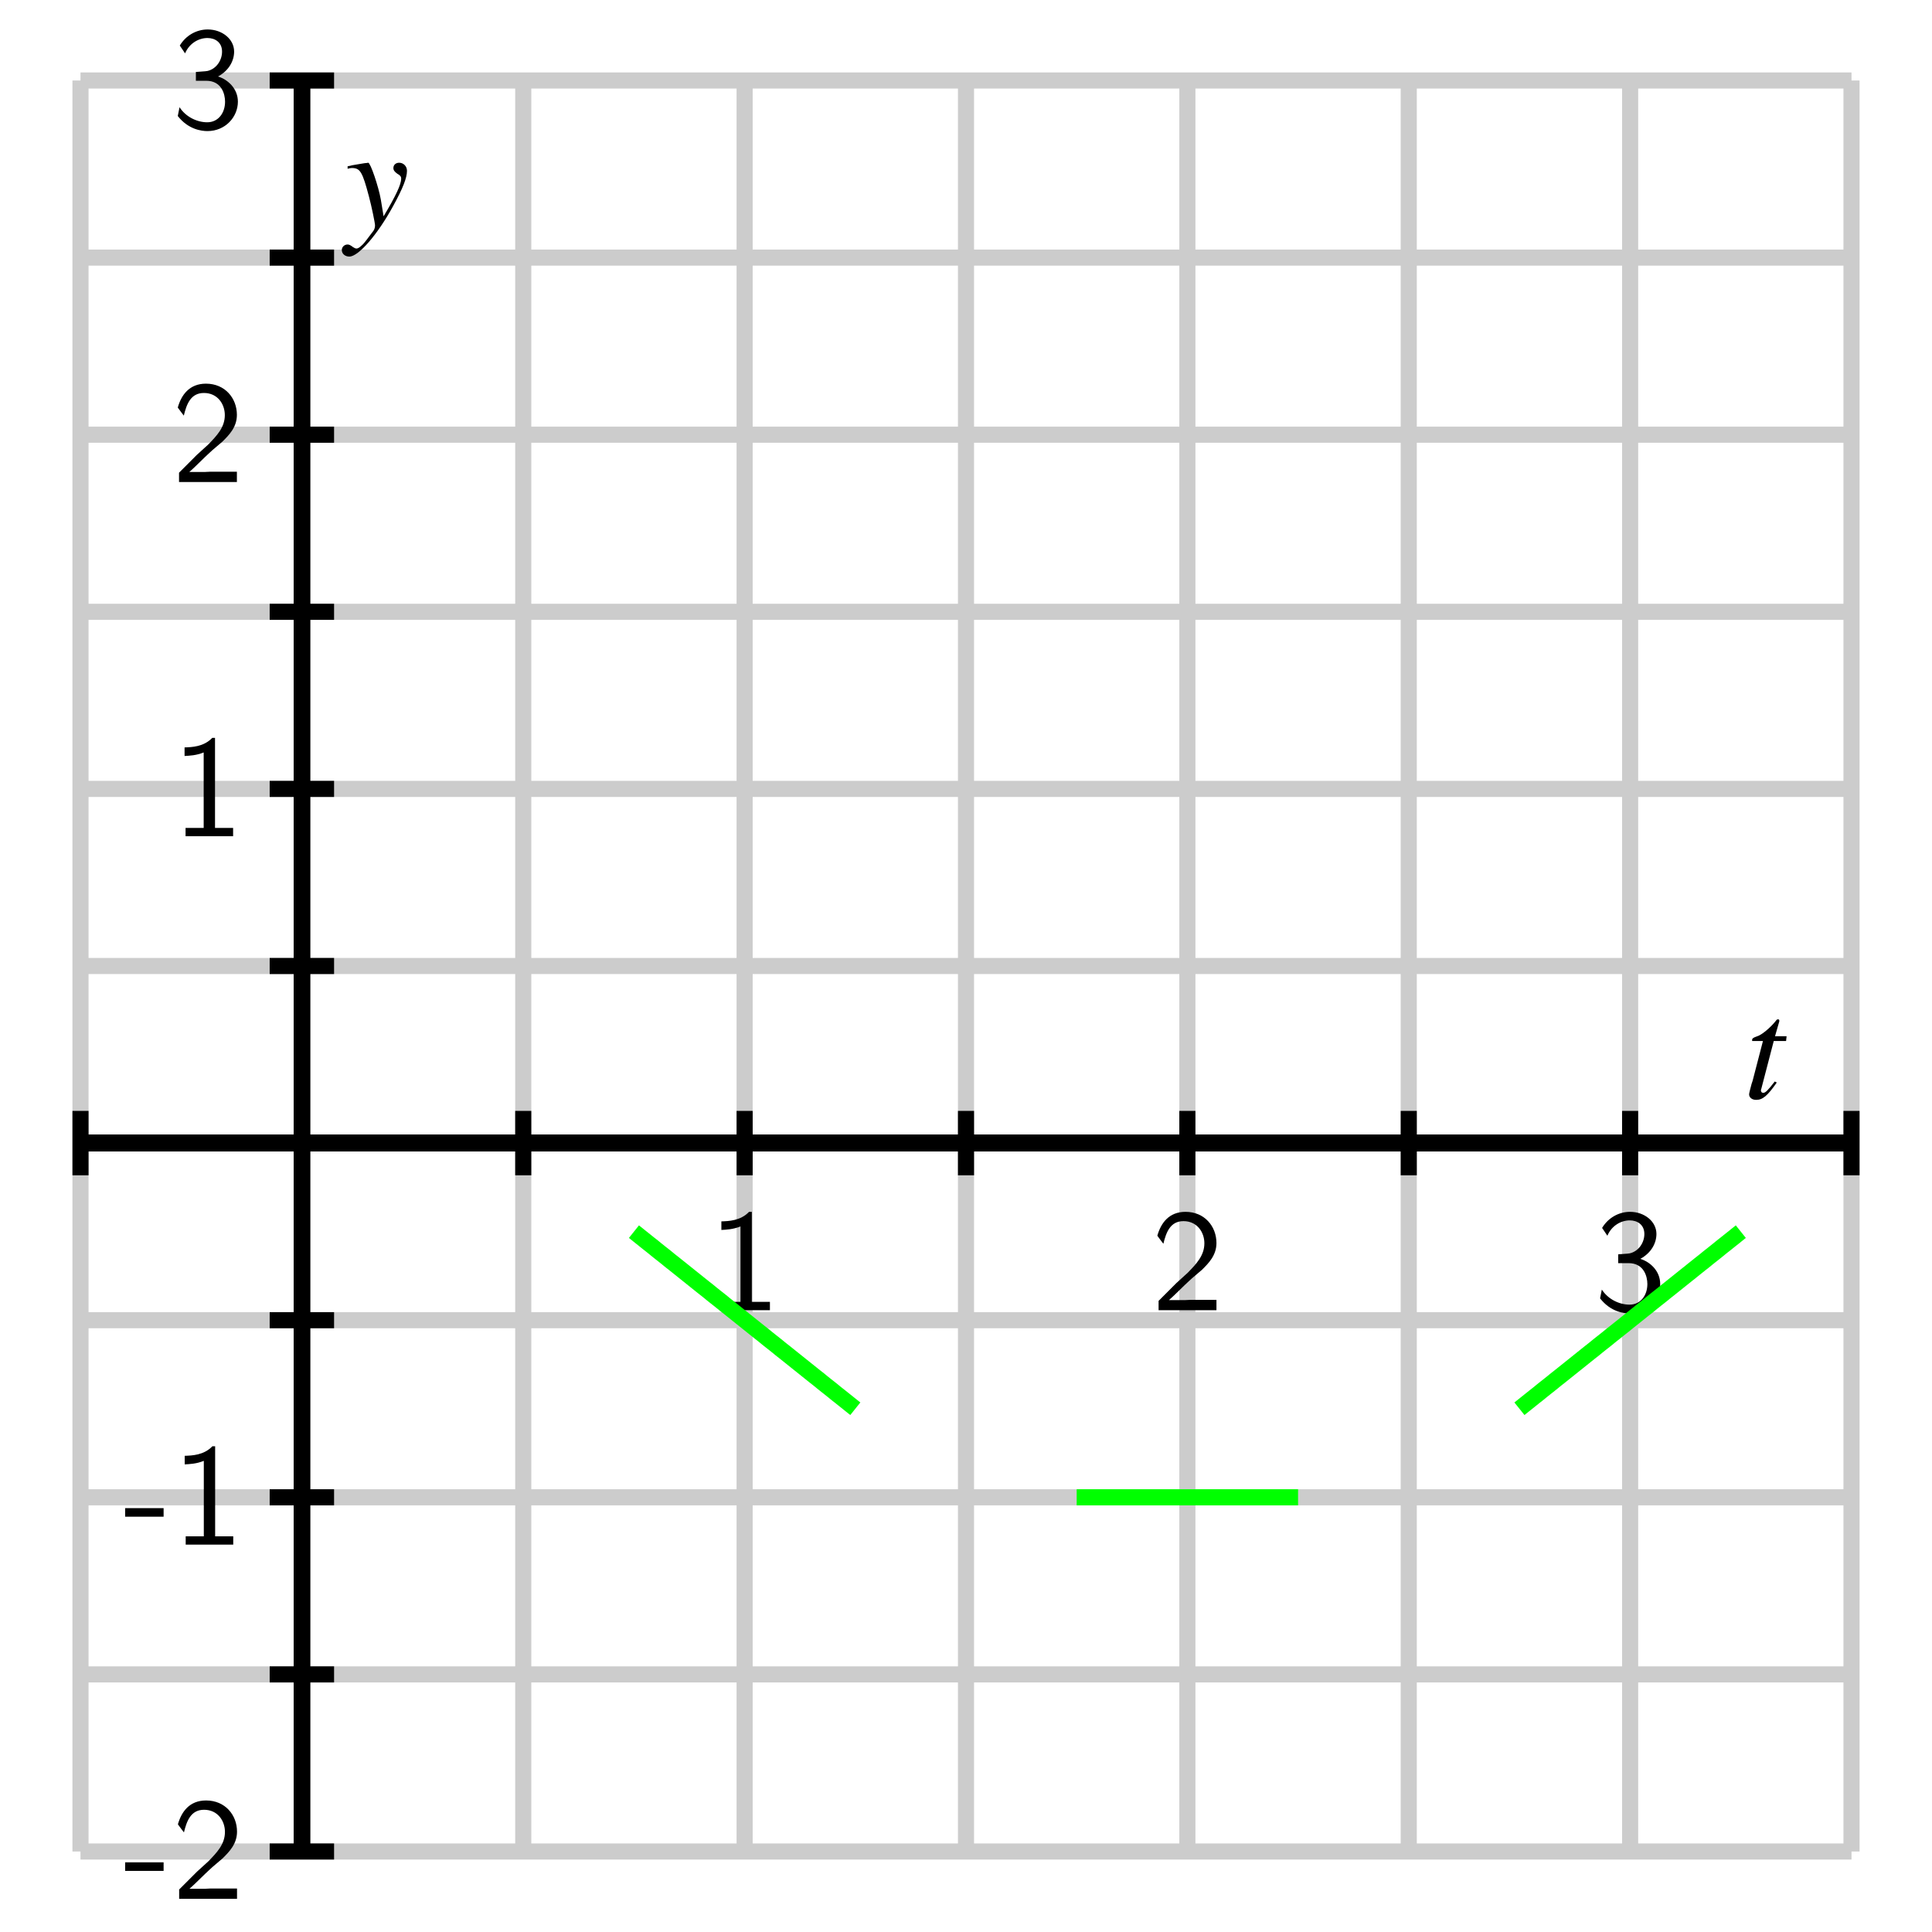
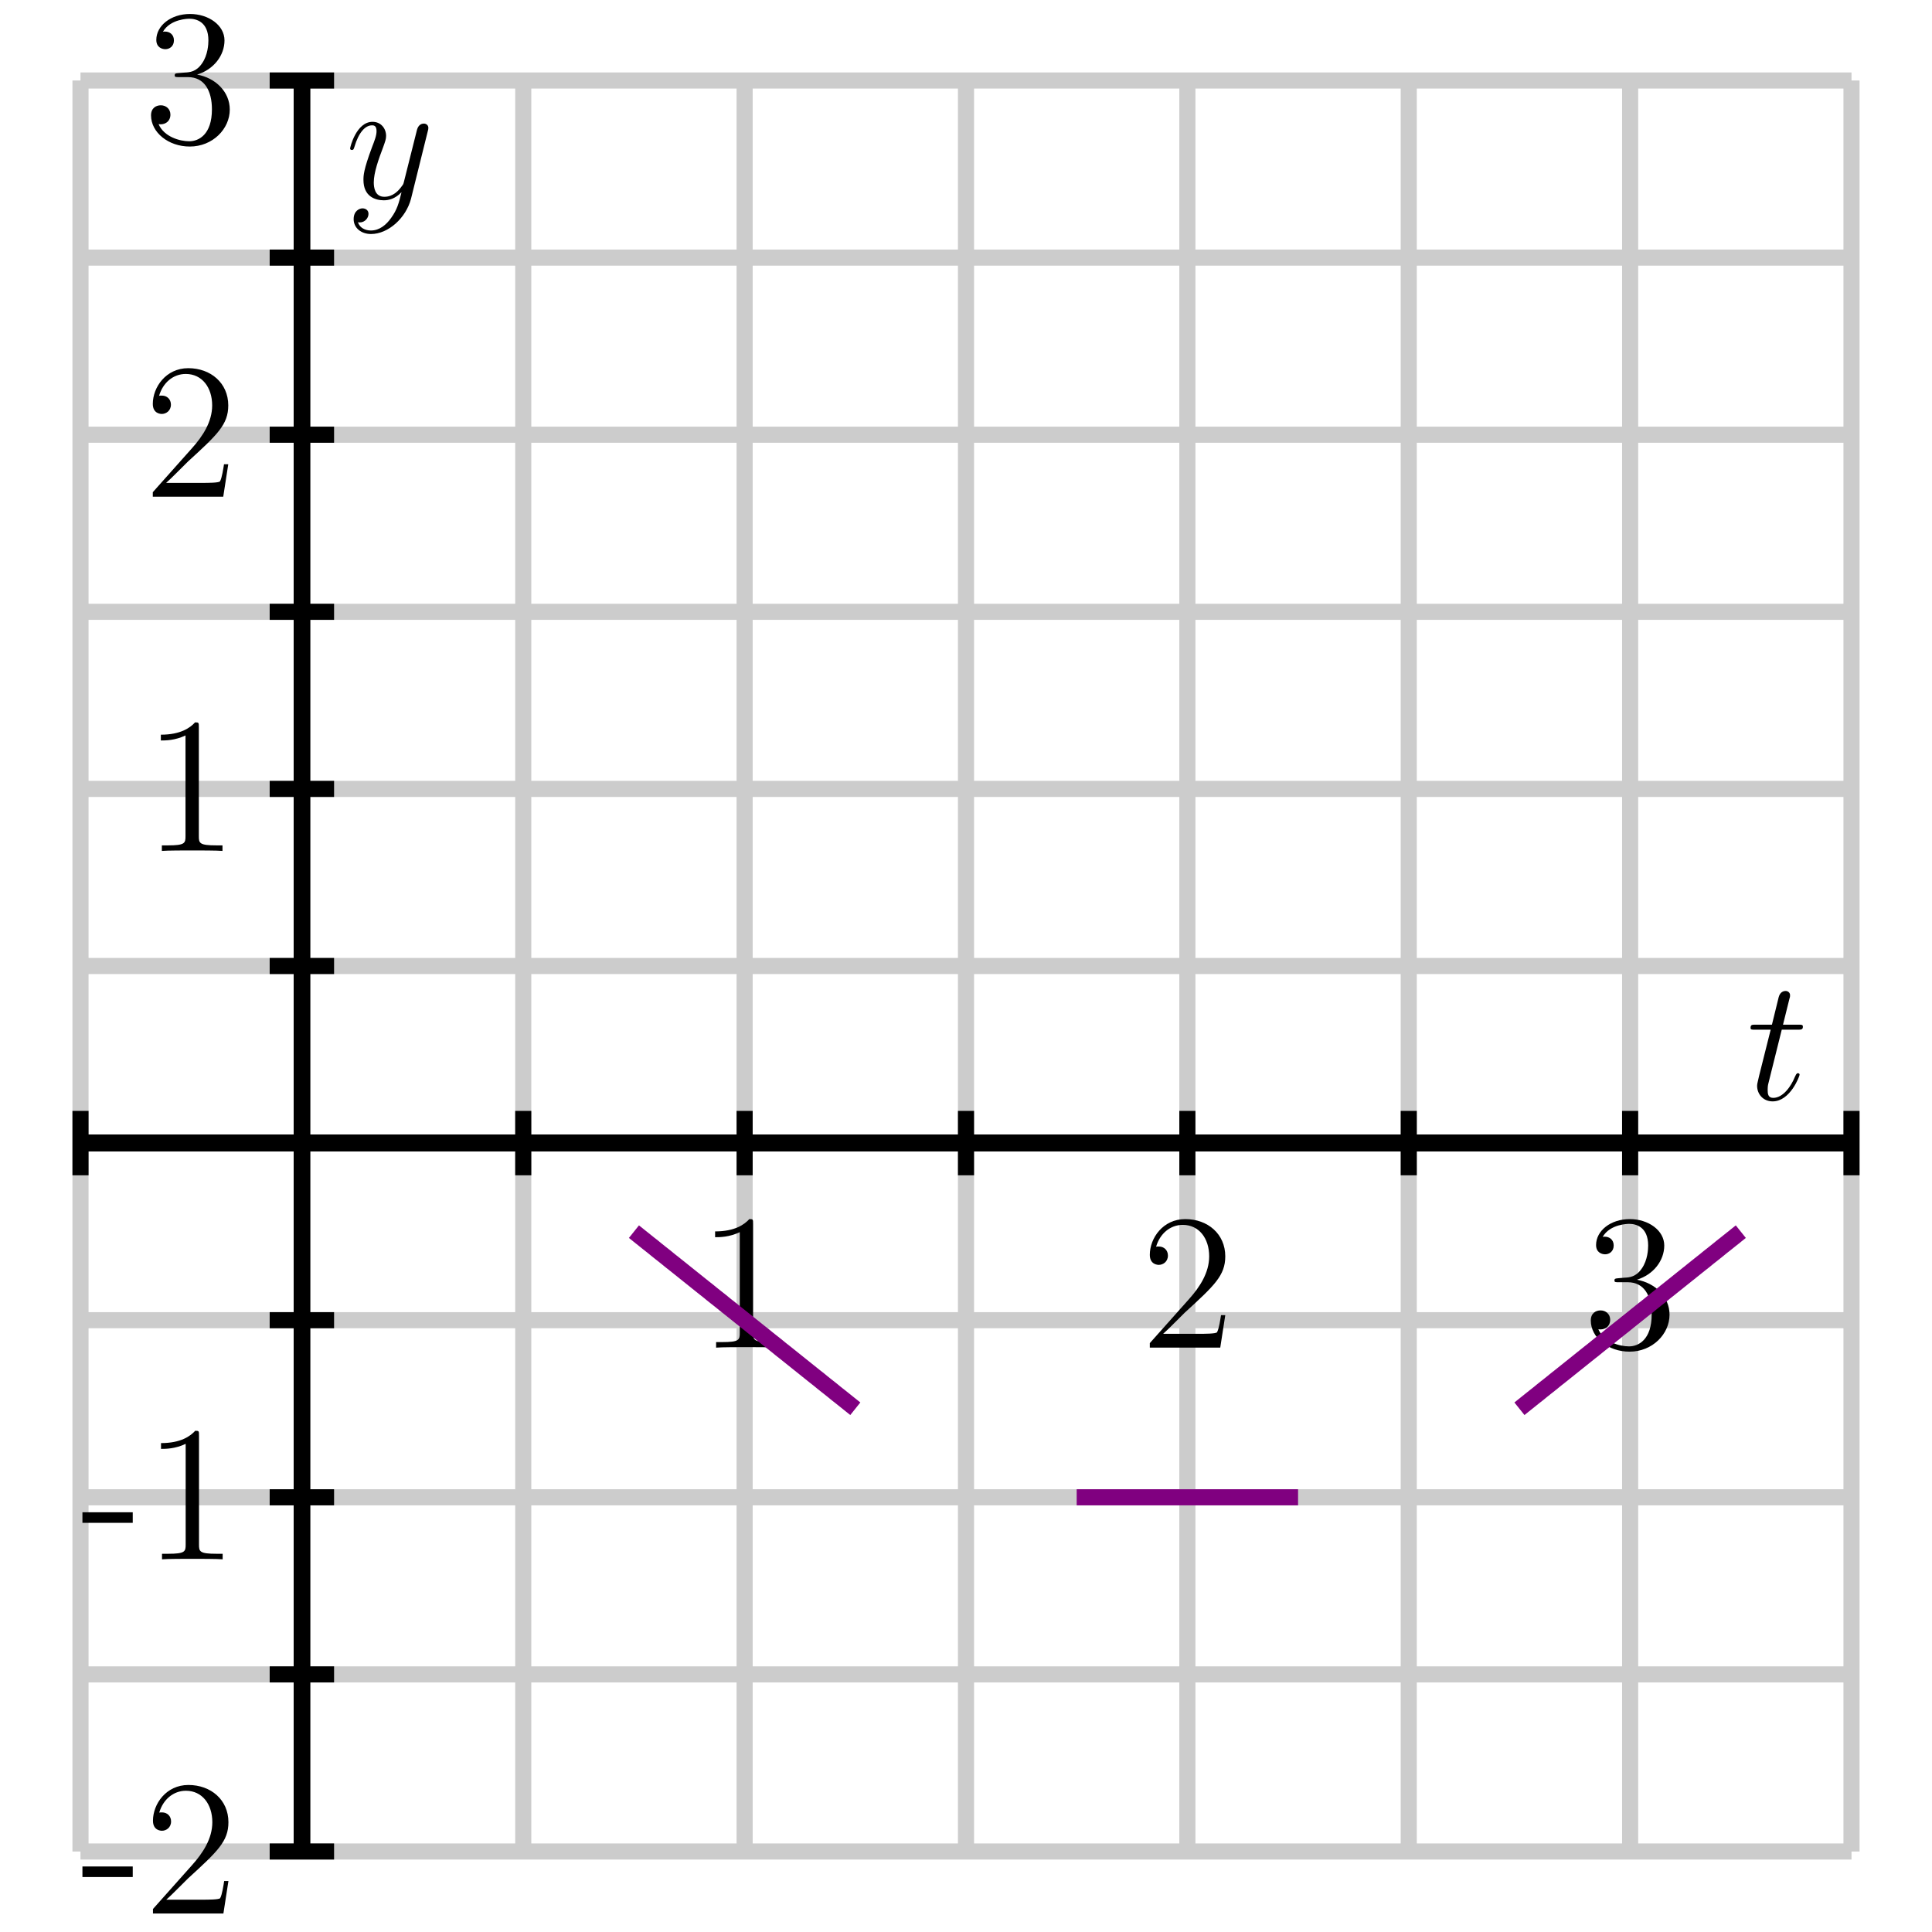
<svg xmlns="http://www.w3.org/2000/svg" xmlns:xlink="http://www.w3.org/1999/xlink" width="120pt" height="120pt" viewBox="0 0 120 120" version="1.1">
  <defs>
    <g>
      <symbol overflow="visible" id="glyph0-0">
        <path style="stroke:none;" d="" />
      </symbol>
      <symbol overflow="visible" id="glyph0-1">
-         <path style="stroke:none;" d="M 2.688 -6.109 L 2.516 -6.109 C 1.984 -5.547 1.234 -5.531 0.797 -5.516 L 0.797 -4.984 C 1.094 -5 1.531 -5.016 1.984 -5.203 L 1.984 -0.516 L 0.859 -0.516 L 0.859 0 L 3.812 0 L 3.812 -0.516 L 2.688 -0.516 Z M 2.688 -6.109 " />
+         <path style="stroke:none;" d="M 3.453 -7.688 C 3.453 -7.969 3.453 -7.984 3.219 -7.984 C 2.922 -7.656 2.328 -7.219 1.094 -7.219 L 1.094 -6.859 C 1.375 -6.859 1.969 -6.859 2.625 -7.172 L 2.625 -0.922 C 2.625 -0.484 2.594 -0.344 1.531 -0.344 L 1.156 -0.344 L 1.156 0 C 1.484 -0.031 2.656 -0.031 3.047 -0.031 C 3.438 -0.031 4.594 -0.031 4.922 0 L 4.922 -0.344 L 4.547 -0.344 C 3.484 -0.344 3.453 -0.484 3.453 -0.922 Z M 3.453 -7.688 " />
      </symbol>
      <symbol overflow="visible" id="glyph0-2">
-         <path style="stroke:none;" d="M 1.562 -1.688 L 0.453 -0.578 L 0.453 0 L 4.047 0 L 4.047 -0.641 L 2.406 -0.641 C 2.297 -0.641 2.188 -0.625 2.078 -0.625 L 1.094 -0.625 C 1.391 -0.875 2.062 -1.562 2.344 -1.812 C 2.516 -1.984 2.984 -2.359 3.156 -2.516 C 3.562 -2.922 4.047 -3.406 4.047 -4.172 C 4.047 -5.203 3.312 -6.109 2.125 -6.109 C 1.094 -6.109 0.594 -5.406 0.375 -4.625 C 0.484 -4.469 0.531 -4.422 0.547 -4.391 C 0.562 -4.375 0.656 -4.25 0.75 -4.125 C 0.922 -4.828 1.172 -5.531 2 -5.531 C 2.844 -5.531 3.297 -4.844 3.297 -4.156 C 3.297 -3.391 2.797 -2.875 2.266 -2.328 Z M 1.562 -1.688 " />
+         <path style="stroke:none;" d="M 5.281 -2.016 L 5.016 -2.016 C 4.984 -1.812 4.891 -1.156 4.766 -0.953 C 4.688 -0.859 4 -0.859 3.641 -0.859 L 1.422 -0.859 C 1.734 -1.125 2.469 -1.891 2.781 -2.188 C 4.609 -3.859 5.281 -4.484 5.281 -5.672 C 5.281 -7.062 4.188 -7.984 2.797 -7.984 C 1.406 -7.984 0.594 -6.797 0.594 -5.766 C 0.594 -5.141 1.109 -5.141 1.156 -5.141 C 1.406 -5.141 1.719 -5.328 1.719 -5.719 C 1.719 -6.047 1.484 -6.281 1.156 -6.281 C 1.047 -6.281 1.016 -6.281 0.984 -6.266 C 1.219 -7.078 1.859 -7.625 2.641 -7.625 C 3.656 -7.625 4.281 -6.781 4.281 -5.672 C 4.281 -4.656 3.703 -3.766 3.016 -3 L 0.594 -0.281 L 0.594 0 L 4.969 0 Z M 5.281 -2.016 " />
      </symbol>
      <symbol overflow="visible" id="glyph0-3">
-         <path style="stroke:none;" d="M 0.828 -4.625 C 1.094 -5.25 1.672 -5.578 2.219 -5.578 C 2.688 -5.578 3.125 -5.312 3.125 -4.734 C 3.125 -4.188 2.766 -3.656 2.219 -3.531 C 2.156 -3.516 2.141 -3.516 1.5 -3.469 L 1.5 -2.922 L 2.141 -2.922 C 3.109 -2.922 3.312 -2.078 3.312 -1.625 C 3.312 -0.922 2.891 -0.344 2.203 -0.344 C 1.578 -0.344 0.875 -0.672 0.484 -1.281 L 0.375 -0.734 C 1.031 0.109 1.859 0.203 2.219 0.203 C 3.328 0.203 4.109 -0.672 4.109 -1.625 C 4.109 -2.438 3.484 -3 2.875 -3.188 C 3.562 -3.562 3.875 -4.172 3.875 -4.734 C 3.875 -5.516 3.125 -6.109 2.234 -6.109 C 1.531 -6.109 0.875 -5.734 0.5 -5.109 Z M 0.828 -4.625 " />
+         <path style="stroke:none;" d="M 2.203 -4.312 C 2 -4.297 1.953 -4.281 1.953 -4.172 C 1.953 -4.062 2.016 -4.062 2.234 -4.062 L 2.781 -4.062 C 3.797 -4.062 4.266 -3.219 4.266 -2.062 C 4.266 -0.484 3.438 -0.078 2.859 -0.078 C 2.281 -0.078 1.297 -0.344 0.953 -1.141 C 1.328 -1.078 1.688 -1.297 1.688 -1.734 C 1.688 -2.078 1.422 -2.312 1.094 -2.312 C 0.797 -2.312 0.484 -2.141 0.484 -1.688 C 0.484 -0.625 1.562 0.25 2.891 0.25 C 4.312 0.25 5.375 -0.844 5.375 -2.047 C 5.375 -3.156 4.484 -4.016 3.344 -4.219 C 4.375 -4.531 5.047 -5.406 5.047 -6.344 C 5.047 -7.281 4.062 -7.984 2.906 -7.984 C 1.703 -7.984 0.812 -7.25 0.812 -6.375 C 0.812 -5.891 1.188 -5.797 1.375 -5.797 C 1.625 -5.797 1.906 -5.969 1.906 -6.344 C 1.906 -6.719 1.625 -6.891 1.359 -6.891 C 1.281 -6.891 1.266 -6.891 1.219 -6.875 C 1.688 -7.688 2.812 -7.688 2.875 -7.688 C 3.266 -7.688 4.047 -7.516 4.047 -6.344 C 4.047 -6.109 4.016 -5.438 3.656 -4.922 C 3.297 -4.391 2.891 -4.359 2.562 -4.344 Z M 2.203 -4.312 " />
      </symbol>
      <symbol overflow="visible" id="glyph0-4">
-         <path style="stroke:none;" d="M 2.484 -1.734 L 2.484 -2.266 L 0.094 -2.266 L 0.094 -1.734 Z M 2.484 -1.734 " />
+         <path style="stroke:none;" d="M 3.25 -2.266 L 3.25 -2.922 L 0.125 -2.922 L 0.125 -2.266 Z M 3.25 -2.266 " />
      </symbol>
      <symbol overflow="visible" id="glyph1-0">
        <path style="stroke:none;" d="" />
      </symbol>
      <symbol overflow="visible" id="glyph1-1">
-         <path style="stroke:none;" d="M 2.656 -3.859 L 1.938 -3.859 L 2.203 -4.781 C 2.203 -4.797 2.203 -4.812 2.203 -4.828 C 2.203 -4.891 2.172 -4.906 2.141 -4.906 C 2.078 -4.906 2.047 -4.906 2 -4.828 C 1.641 -4.375 1.094 -3.922 0.797 -3.844 C 0.578 -3.766 0.516 -3.719 0.516 -3.625 C 0.516 -3.609 0.516 -3.594 0.516 -3.562 L 1.188 -3.562 L 0.547 -1.094 C 0.516 -1.016 0.516 -0.984 0.484 -0.906 C 0.406 -0.625 0.328 -0.312 0.328 -0.25 C 0.328 -0.047 0.516 0.094 0.766 0.094 C 1.172 0.094 1.469 -0.156 2.047 -0.984 L 1.922 -1.047 C 1.484 -0.484 1.344 -0.344 1.203 -0.344 C 1.109 -0.344 1.062 -0.406 1.062 -0.516 C 1.062 -0.531 1.062 -0.547 1.078 -0.562 L 1.859 -3.562 L 2.625 -3.562 Z M 2.656 -3.859 " />
+         <path style="stroke:none;" d="M 2.172 -4.344 L 3.156 -4.344 C 3.375 -4.344 3.484 -4.344 3.484 -4.531 C 3.484 -4.656 3.406 -4.656 3.203 -4.656 L 2.25 -4.656 L 2.641 -6.234 C 2.688 -6.375 2.688 -6.406 2.688 -6.484 C 2.688 -6.656 2.547 -6.75 2.406 -6.75 C 2.328 -6.75 2.078 -6.719 1.984 -6.375 L 1.562 -4.656 L 0.547 -4.656 C 0.328 -4.656 0.234 -4.656 0.234 -4.453 C 0.234 -4.344 0.312 -4.344 0.516 -4.344 L 1.484 -4.344 L 0.766 -1.484 C 0.688 -1.109 0.641 -1 0.641 -0.859 C 0.641 -0.359 1 0.109 1.609 0.109 C 2.703 0.109 3.281 -1.469 3.281 -1.547 C 3.281 -1.609 3.234 -1.641 3.172 -1.641 C 3.156 -1.641 3.109 -1.641 3.094 -1.594 C 3.078 -1.594 3.062 -1.578 2.984 -1.406 C 2.766 -0.859 2.266 -0.109 1.641 -0.109 C 1.312 -0.109 1.297 -0.375 1.297 -0.609 C 1.297 -0.625 1.297 -0.828 1.328 -0.953 Z M 2.172 -4.344 " />
      </symbol>
      <symbol overflow="visible" id="glyph1-2">
-         <path style="stroke:none;" d="M 0.141 -3.594 C 0.25 -3.625 0.312 -3.641 0.406 -3.641 C 0.922 -3.641 1.062 -3.406 1.469 -1.859 C 1.625 -1.281 1.844 -0.219 1.844 -0.078 C 1.844 0.078 1.797 0.219 1.656 0.375 C 1.375 0.75 1.203 0.984 1.094 1.094 C 0.906 1.281 0.797 1.359 0.688 1.359 C 0.625 1.359 0.562 1.328 0.469 1.266 C 0.328 1.156 0.234 1.109 0.141 1.109 C -0.062 1.109 -0.219 1.266 -0.219 1.453 C -0.219 1.688 -0.016 1.859 0.25 1.859 C 0.812 1.859 2 0.5 2.969 -1.281 C 3.578 -2.391 3.828 -3.031 3.828 -3.469 C 3.828 -3.75 3.609 -3.969 3.344 -3.969 C 3.125 -3.969 2.984 -3.828 2.984 -3.641 C 2.984 -3.5 3.062 -3.406 3.234 -3.281 C 3.406 -3.188 3.469 -3.109 3.469 -2.984 C 3.469 -2.625 3.141 -1.922 2.375 -0.641 L 2.203 -1.688 C 2.062 -2.484 1.562 -3.969 1.422 -3.969 L 1.391 -3.969 C 1.375 -3.953 1.344 -3.953 1.312 -3.953 C 1.219 -3.953 0.906 -3.891 0.422 -3.812 C 0.375 -3.797 0.266 -3.766 0.141 -3.75 Z M 0.141 -3.594 " />
+         <path style="stroke:none;" d="M 2.844 1.203 C 2.547 1.625 2.125 1.984 1.594 1.984 C 1.469 1.984 0.953 1.969 0.781 1.469 C 0.828 1.484 0.875 1.484 0.891 1.484 C 1.219 1.484 1.438 1.203 1.438 0.953 C 1.438 0.703 1.234 0.609 1.062 0.609 C 0.891 0.609 0.516 0.75 0.516 1.281 C 0.516 1.828 0.984 2.203 1.594 2.203 C 2.672 2.203 3.766 1.203 4.078 0.016 L 5.125 -4.203 C 5.141 -4.25 5.156 -4.312 5.156 -4.391 C 5.156 -4.547 5.031 -4.656 4.875 -4.656 C 4.766 -4.656 4.547 -4.609 4.453 -4.281 L 3.656 -1.109 C 3.609 -0.922 3.609 -0.891 3.516 -0.781 C 3.297 -0.469 2.953 -0.109 2.422 -0.109 C 1.828 -0.109 1.766 -0.703 1.766 -1 C 1.766 -1.609 2.062 -2.438 2.359 -3.219 C 2.469 -3.531 2.531 -3.688 2.531 -3.891 C 2.531 -4.344 2.219 -4.766 1.688 -4.766 C 0.688 -4.766 0.297 -3.203 0.297 -3.109 C 0.297 -3.062 0.328 -3.016 0.406 -3.016 C 0.5 -3.016 0.516 -3.062 0.562 -3.203 C 0.828 -4.109 1.234 -4.547 1.656 -4.547 C 1.75 -4.547 1.938 -4.547 1.938 -4.188 C 1.938 -3.906 1.812 -3.594 1.656 -3.188 C 1.125 -1.766 1.125 -1.422 1.125 -1.156 C 1.125 -0.125 1.859 0.109 2.391 0.109 C 2.703 0.109 3.094 0.016 3.484 -0.391 L 3.484 -0.375 C 3.328 0.266 3.219 0.688 2.844 1.203 Z M 2.844 1.203 " />
      </symbol>
    </g>
  </defs>
  <g id="surface1">
    <path style="fill:none;stroke-width:10;stroke-linecap:butt;stroke-linejoin:miter;stroke:rgb(80.077%,80.077%,80.077%);stroke-opacity:1;stroke-miterlimit:10;" d="M 50 50 L 50 1150 M 187.5 50 L 187.5 1150 M 325 50 L 325 1150 M 462.5 50 L 462.5 1150 M 600 50 L 600 1150 M 737.5 50 L 737.5 1150 M 875 50 L 875 1150 M 1012.5 50 L 1012.5 1150 M 1150 50 L 1150 1150 M 50 50 L 1150 50 M 50 160 L 1150 160 M 50 270 L 1150 270 M 50 380 L 1150 380 M 50 490 L 1150 490 M 50 600 L 1150 600 M 50 710 L 1150 710 M 50 820 L 1150 820 M 50 930 L 1150 930 M 50 1040 L 1150 1040 M 50 1150 L 1150 1150 " transform="matrix(0.1,0,0,-0.1,0,120)" />
    <path style="fill:none;stroke-width:10;stroke-linecap:butt;stroke-linejoin:miter;stroke:rgb(0%,0%,0%);stroke-opacity:1;stroke-miterlimit:10;" d="M 50 490 L 1150 490 M 187.5 50 L 187.5 1150 " transform="matrix(0.1,0,0,-0.1,0,120)" />
    <path style="fill:none;stroke-width:10;stroke-linecap:butt;stroke-linejoin:miter;stroke:rgb(0%,0%,0%);stroke-opacity:1;stroke-miterlimit:10;" d="M 50 490 L 1150 490 M 187.5 50 L 187.5 1150 M 50 470 L 50 510 " transform="matrix(0.1,0,0,-0.1,0,120)" />
    <path style="fill:none;stroke-width:10;stroke-linecap:butt;stroke-linejoin:miter;stroke:rgb(0%,0%,0%);stroke-opacity:1;stroke-miterlimit:10;" d="M 50 490 L 1150 490 M 187.5 50 L 187.5 1150 M 187.5 470 L 187.5 510 " transform="matrix(0.1,0,0,-0.1,0,120)" />
    <path style="fill:none;stroke-width:10;stroke-linecap:butt;stroke-linejoin:miter;stroke:rgb(0%,0%,0%);stroke-opacity:1;stroke-miterlimit:10;" d="M 50 490 L 1150 490 M 187.5 50 L 187.5 1150 M 325 470 L 325 510 " transform="matrix(0.1,0,0,-0.1,0,120)" />
    <path style="fill:none;stroke-width:10;stroke-linecap:butt;stroke-linejoin:miter;stroke:rgb(0%,0%,0%);stroke-opacity:1;stroke-miterlimit:10;" d="M 50 490 L 1150 490 M 187.5 50 L 187.5 1150 M 462.5 470 L 462.5 510 " transform="matrix(0.1,0,0,-0.1,0,120)" />
    <path style="fill:none;stroke-width:10;stroke-linecap:butt;stroke-linejoin:miter;stroke:rgb(0%,0%,0%);stroke-opacity:1;stroke-miterlimit:10;" d="M 50 490 L 1150 490 M 187.5 50 L 187.5 1150 M 600 470 L 600 510 " transform="matrix(0.1,0,0,-0.1,0,120)" />
    <path style="fill:none;stroke-width:10;stroke-linecap:butt;stroke-linejoin:miter;stroke:rgb(0%,0%,0%);stroke-opacity:1;stroke-miterlimit:10;" d="M 50 490 L 1150 490 M 187.5 50 L 187.5 1150 M 737.5 470 L 737.5 510 " transform="matrix(0.1,0,0,-0.1,0,120)" />
    <path style="fill:none;stroke-width:10;stroke-linecap:butt;stroke-linejoin:miter;stroke:rgb(0%,0%,0%);stroke-opacity:1;stroke-miterlimit:10;" d="M 50 490 L 1150 490 M 187.5 50 L 187.5 1150 M 875 470 L 875 510 " transform="matrix(0.1,0,0,-0.1,0,120)" />
    <path style="fill:none;stroke-width:10;stroke-linecap:butt;stroke-linejoin:miter;stroke:rgb(0%,0%,0%);stroke-opacity:1;stroke-miterlimit:10;" d="M 50 490 L 1150 490 M 187.5 50 L 187.5 1150 M 1012.5 470 L 1012.5 510 " transform="matrix(0.1,0,0,-0.1,0,120)" />
    <path style="fill:none;stroke-width:10;stroke-linecap:butt;stroke-linejoin:miter;stroke:rgb(0%,0%,0%);stroke-opacity:1;stroke-miterlimit:10;" d="M 50 490 L 1150 490 M 187.5 50 L 187.5 1150 M 1150 470 L 1150 510 " transform="matrix(0.1,0,0,-0.1,0,120)" />
    <path style="fill:none;stroke-width:10;stroke-linecap:butt;stroke-linejoin:miter;stroke:rgb(0%,0%,0%);stroke-opacity:1;stroke-miterlimit:10;" d="M 50 490 L 1150 490 M 187.5 50 L 187.5 1150 M 167.5 50 L 207.5 50 " transform="matrix(0.1,0,0,-0.1,0,120)" />
    <path style="fill:none;stroke-width:10;stroke-linecap:butt;stroke-linejoin:miter;stroke:rgb(0%,0%,0%);stroke-opacity:1;stroke-miterlimit:10;" d="M 50 490 L 1150 490 M 187.5 50 L 187.5 1150 M 167.5 160 L 207.5 160 " transform="matrix(0.1,0,0,-0.1,0,120)" />
    <path style="fill:none;stroke-width:10;stroke-linecap:butt;stroke-linejoin:miter;stroke:rgb(0%,0%,0%);stroke-opacity:1;stroke-miterlimit:10;" d="M 50 490 L 1150 490 M 187.5 50 L 187.5 1150 M 167.5 270 L 207.5 270 " transform="matrix(0.1,0,0,-0.1,0,120)" />
    <path style="fill:none;stroke-width:10;stroke-linecap:butt;stroke-linejoin:miter;stroke:rgb(0%,0%,0%);stroke-opacity:1;stroke-miterlimit:10;" d="M 50 490 L 1150 490 M 187.5 50 L 187.5 1150 M 167.5 380 L 207.5 380 " transform="matrix(0.1,0,0,-0.1,0,120)" />
    <path style="fill:none;stroke-width:10;stroke-linecap:butt;stroke-linejoin:miter;stroke:rgb(0%,0%,0%);stroke-opacity:1;stroke-miterlimit:10;" d="M 50 490 L 1150 490 M 187.5 50 L 187.5 1150 M 167.5 490 L 207.5 490 " transform="matrix(0.1,0,0,-0.1,0,120)" />
    <path style="fill:none;stroke-width:10;stroke-linecap:butt;stroke-linejoin:miter;stroke:rgb(0%,0%,0%);stroke-opacity:1;stroke-miterlimit:10;" d="M 50 490 L 1150 490 M 187.5 50 L 187.5 1150 M 167.5 600 L 207.5 600 " transform="matrix(0.1,0,0,-0.1,0,120)" />
    <path style="fill:none;stroke-width:10;stroke-linecap:butt;stroke-linejoin:miter;stroke:rgb(0%,0%,0%);stroke-opacity:1;stroke-miterlimit:10;" d="M 50 490 L 1150 490 M 187.5 50 L 187.5 1150 M 167.5 710 L 207.5 710 " transform="matrix(0.1,0,0,-0.1,0,120)" />
    <path style="fill:none;stroke-width:10;stroke-linecap:butt;stroke-linejoin:miter;stroke:rgb(0%,0%,0%);stroke-opacity:1;stroke-miterlimit:10;" d="M 50 490 L 1150 490 M 187.5 50 L 187.5 1150 M 167.5 820 L 207.5 820 " transform="matrix(0.1,0,0,-0.1,0,120)" />
    <path style="fill:none;stroke-width:10;stroke-linecap:butt;stroke-linejoin:miter;stroke:rgb(0%,0%,0%);stroke-opacity:1;stroke-miterlimit:10;" d="M 50 490 L 1150 490 M 187.5 50 L 187.5 1150 M 167.5 930 L 207.5 930 " transform="matrix(0.1,0,0,-0.1,0,120)" />
    <path style="fill:none;stroke-width:10;stroke-linecap:butt;stroke-linejoin:miter;stroke:rgb(0%,0%,0%);stroke-opacity:1;stroke-miterlimit:10;" d="M 50 490 L 1150 490 M 187.5 50 L 187.5 1150 M 167.5 1040 L 207.5 1040 " transform="matrix(0.1,0,0,-0.1,0,120)" />
    <path style="fill:none;stroke-width:10;stroke-linecap:butt;stroke-linejoin:miter;stroke:rgb(0%,0%,0%);stroke-opacity:1;stroke-miterlimit:10;" d="M 50 490 L 1150 490 M 187.5 50 L 187.5 1150 M 167.5 1150 L 207.5 1150 " transform="matrix(0.1,0,0,-0.1,0,120)" />
    <g style="fill:rgb(0%,0%,0%);fill-opacity:1;">
-       <use xlink:href="#glyph0-1" x="44.009" y="81.378" />
+       <use xlink:href="#glyph0-1" x="43.323" y="83.704" />
    </g>
    <g style="fill:rgb(0%,0%,0%);fill-opacity:1;">
-       <use xlink:href="#glyph0-2" x="71.509" y="81.378" />
+       <use xlink:href="#glyph0-2" x="70.823" y="83.704" />
    </g>
    <g style="fill:rgb(0%,0%,0%);fill-opacity:1;">
-       <use xlink:href="#glyph0-3" x="99.009" y="81.378" />
+       <use xlink:href="#glyph0-3" x="98.323" y="83.704" />
    </g>
    <g style="fill:rgb(0%,0%,0%);fill-opacity:1;">
-       <use xlink:href="#glyph0-4" x="7.678" y="117.939" />
-       <use xlink:href="#glyph0-2" x="10.675" y="117.939" />
+       <use xlink:href="#glyph0-4" x="4.995" y="118.852" />
+       <use xlink:href="#glyph0-2" x="8.907" y="118.852" />
    </g>
    <g style="fill:rgb(0%,0%,0%);fill-opacity:1;">
-       <use xlink:href="#glyph0-4" x="7.678" y="95.939" />
-       <use xlink:href="#glyph0-1" x="10.675" y="95.939" />
+       <use xlink:href="#glyph0-4" x="4.995" y="96.852" />
+       <use xlink:href="#glyph0-1" x="8.907" y="96.852" />
    </g>
    <g style="fill:rgb(0%,0%,0%);fill-opacity:1;">
-       <use xlink:href="#glyph0-1" x="10.667" y="51.939" />
+       <use xlink:href="#glyph0-1" x="8.897" y="52.852" />
    </g>
    <g style="fill:rgb(0%,0%,0%);fill-opacity:1;">
-       <use xlink:href="#glyph0-2" x="10.667" y="29.939" />
+       <use xlink:href="#glyph0-2" x="8.897" y="30.852" />
    </g>
    <g style="fill:rgb(0%,0%,0%);fill-opacity:1;">
-       <use xlink:href="#glyph0-3" x="10.667" y="7.939" />
+       <use xlink:href="#glyph0-3" x="8.897" y="8.852" />
    </g>
-     <path style="fill:none;stroke-width:10;stroke-linecap:butt;stroke-linejoin:miter;stroke:rgb(0%,100%,0%);stroke-opacity:1;stroke-miterlimit:10;" d="M 393.75 435 L 396.484 432.812 L 397.891 431.68 L 403.359 427.305 L 404.766 426.211 L 406.133 425.117 L 407.5 423.984 L 410.234 421.797 L 411.641 420.703 L 414.375 418.516 L 415.742 417.383 L 417.109 416.289 L 418.516 415.195 L 423.984 410.82 L 425.391 409.688 L 430.859 405.312 L 432.266 404.18 L 437.734 399.805 L 439.141 398.711 L 440.508 397.617 L 441.875 396.484 L 444.609 394.297 L 446.016 393.203 L 448.75 391.016 L 450.117 389.883 L 451.484 388.789 L 452.891 387.695 L 458.359 383.32 L 459.766 382.188 L 465.234 377.812 L 466.641 376.68 L 472.109 372.305 L 473.516 371.211 L 474.883 370.117 L 476.25 368.984 L 478.984 366.797 L 480.391 365.703 L 483.125 363.516 L 484.492 362.383 L 485.859 361.289 L 487.266 360.195 L 492.734 355.82 L 494.141 354.688 L 499.609 350.312 L 501.016 349.18 L 506.484 344.805 L 507.891 343.711 L 509.258 342.617 L 510.625 341.484 L 513.359 339.297 L 514.766 338.203 L 517.5 336.016 L 518.867 334.883 L 520.234 333.789 L 521.641 332.695 L 527.109 328.32 L 528.516 327.188 L 531.25 325 " transform="matrix(0.1,0,0,-0.1,0,120)" />
-     <path style="fill:none;stroke-width:10;stroke-linecap:butt;stroke-linejoin:miter;stroke:rgb(0%,100%,0%);stroke-opacity:1;stroke-miterlimit:10;" d="M 668.75 270 L 806.25 270 " transform="matrix(0.1,0,0,-0.1,0,120)" />
-     <path style="fill:none;stroke-width:10;stroke-linecap:butt;stroke-linejoin:miter;stroke:rgb(0%,100%,0%);stroke-opacity:1;stroke-miterlimit:10;" d="M 943.75 325 L 946.484 327.188 L 947.891 328.32 L 953.359 332.695 L 954.766 333.789 L 956.133 334.883 L 957.5 336.016 L 960.234 338.203 L 961.641 339.297 L 964.375 341.484 L 965.742 342.617 L 967.109 343.711 L 968.516 344.805 L 973.984 349.18 L 975.391 350.312 L 980.859 354.688 L 982.266 355.82 L 987.734 360.195 L 989.141 361.289 L 990.508 362.383 L 991.875 363.516 L 994.609 365.703 L 996.016 366.797 L 998.75 368.984 L 1000.117 370.117 L 1001.484 371.211 L 1002.891 372.305 L 1006.992 375.586 L 1008.398 376.68 L 1009.766 377.812 L 1015.234 382.188 L 1016.641 383.32 L 1020.742 386.602 L 1022.148 387.695 L 1024.883 389.883 L 1026.25 391.016 L 1028.984 393.203 L 1030.391 394.297 L 1033.125 396.484 L 1034.492 397.617 L 1035.898 398.711 L 1042.734 404.18 L 1044.141 405.312 L 1048.242 408.594 L 1049.648 409.688 L 1051.016 410.82 L 1056.484 415.195 L 1057.891 416.289 L 1059.258 417.383 L 1060.625 418.516 L 1061.992 419.609 L 1063.398 420.703 L 1067.5 423.984 L 1068.867 425.117 L 1070.234 426.211 L 1071.641 427.305 L 1075.742 430.586 L 1077.148 431.68 L 1078.516 432.812 L 1081.25 435 " transform="matrix(0.1,0,0,-0.1,0,120)" />
+     <path style="fill:none;stroke-width:10;stroke-linecap:butt;stroke-linejoin:miter;stroke:rgb(50%,0%,50%);stroke-opacity:1;stroke-miterlimit:10;" d="M 393.75 435 L 396.484 432.812 L 397.891 431.68 L 403.359 427.305 L 404.766 426.211 L 406.133 425.117 L 407.5 423.984 L 410.234 421.797 L 411.641 420.703 L 414.375 418.516 L 415.742 417.383 L 417.109 416.289 L 418.516 415.195 L 423.984 410.82 L 425.391 409.688 L 430.859 405.312 L 432.266 404.18 L 437.734 399.805 L 439.141 398.711 L 440.508 397.617 L 441.875 396.484 L 444.609 394.297 L 446.016 393.203 L 448.75 391.016 L 450.117 389.883 L 451.484 388.789 L 452.891 387.695 L 458.359 383.32 L 459.766 382.188 L 465.234 377.812 L 466.641 376.68 L 472.109 372.305 L 473.516 371.211 L 474.883 370.117 L 476.25 368.984 L 478.984 366.797 L 480.391 365.703 L 483.125 363.516 L 484.492 362.383 L 485.859 361.289 L 487.266 360.195 L 492.734 355.82 L 494.141 354.688 L 499.609 350.312 L 501.016 349.18 L 506.484 344.805 L 507.891 343.711 L 509.258 342.617 L 510.625 341.484 L 513.359 339.297 L 514.766 338.203 L 517.5 336.016 L 518.867 334.883 L 520.234 333.789 L 521.641 332.695 L 527.109 328.32 L 528.516 327.188 L 531.25 325 " transform="matrix(0.1,0,0,-0.1,0,120)" />
+     <path style="fill:none;stroke-width:10;stroke-linecap:butt;stroke-linejoin:miter;stroke:rgb(50%,0%,50%);stroke-opacity:1;stroke-miterlimit:10;" d="M 668.75 270 L 806.25 270 " transform="matrix(0.1,0,0,-0.1,0,120)" />
+     <path style="fill:none;stroke-width:10;stroke-linecap:butt;stroke-linejoin:miter;stroke:rgb(50%,0%,50%);stroke-opacity:1;stroke-miterlimit:10;" d="M 943.75 325 L 946.484 327.188 L 947.891 328.32 L 953.359 332.695 L 954.766 333.789 L 956.133 334.883 L 957.5 336.016 L 960.234 338.203 L 961.641 339.297 L 964.375 341.484 L 965.742 342.617 L 967.109 343.711 L 968.516 344.805 L 973.984 349.18 L 975.391 350.312 L 980.859 354.688 L 982.266 355.82 L 987.734 360.195 L 989.141 361.289 L 990.508 362.383 L 991.875 363.516 L 994.609 365.703 L 996.016 366.797 L 998.75 368.984 L 1000.117 370.117 L 1001.484 371.211 L 1002.891 372.305 L 1006.992 375.586 L 1008.398 376.68 L 1009.766 377.812 L 1015.234 382.188 L 1016.641 383.32 L 1020.742 386.602 L 1022.148 387.695 L 1024.883 389.883 L 1026.25 391.016 L 1028.984 393.203 L 1030.391 394.297 L 1033.125 396.484 L 1034.492 397.617 L 1035.898 398.711 L 1042.734 404.18 L 1044.141 405.312 L 1048.242 408.594 L 1049.648 409.688 L 1051.016 410.82 L 1056.484 415.195 L 1057.891 416.289 L 1059.258 417.383 L 1060.625 418.516 L 1061.992 419.609 L 1063.398 420.703 L 1067.5 423.984 L 1068.867 425.117 L 1070.234 426.211 L 1071.641 427.305 L 1075.742 430.586 L 1077.148 431.68 L 1078.516 432.812 L 1081.25 435 " transform="matrix(0.1,0,0,-0.1,0,120)" />
    <g style="fill:rgb(0%,0%,0%);fill-opacity:1;">
-       <use xlink:href="#glyph1-1" x="108.312" y="68.221" />
+       <use xlink:href="#glyph1-1" x="108.496" y="68.3" />
    </g>
    <g style="fill:rgb(0%,0%,0%);fill-opacity:1;">
-       <use xlink:href="#glyph1-2" x="21.45" y="14.077" />
+       <use xlink:href="#glyph1-2" x="21.45" y="12.332" />
    </g>
  </g>
</svg>
